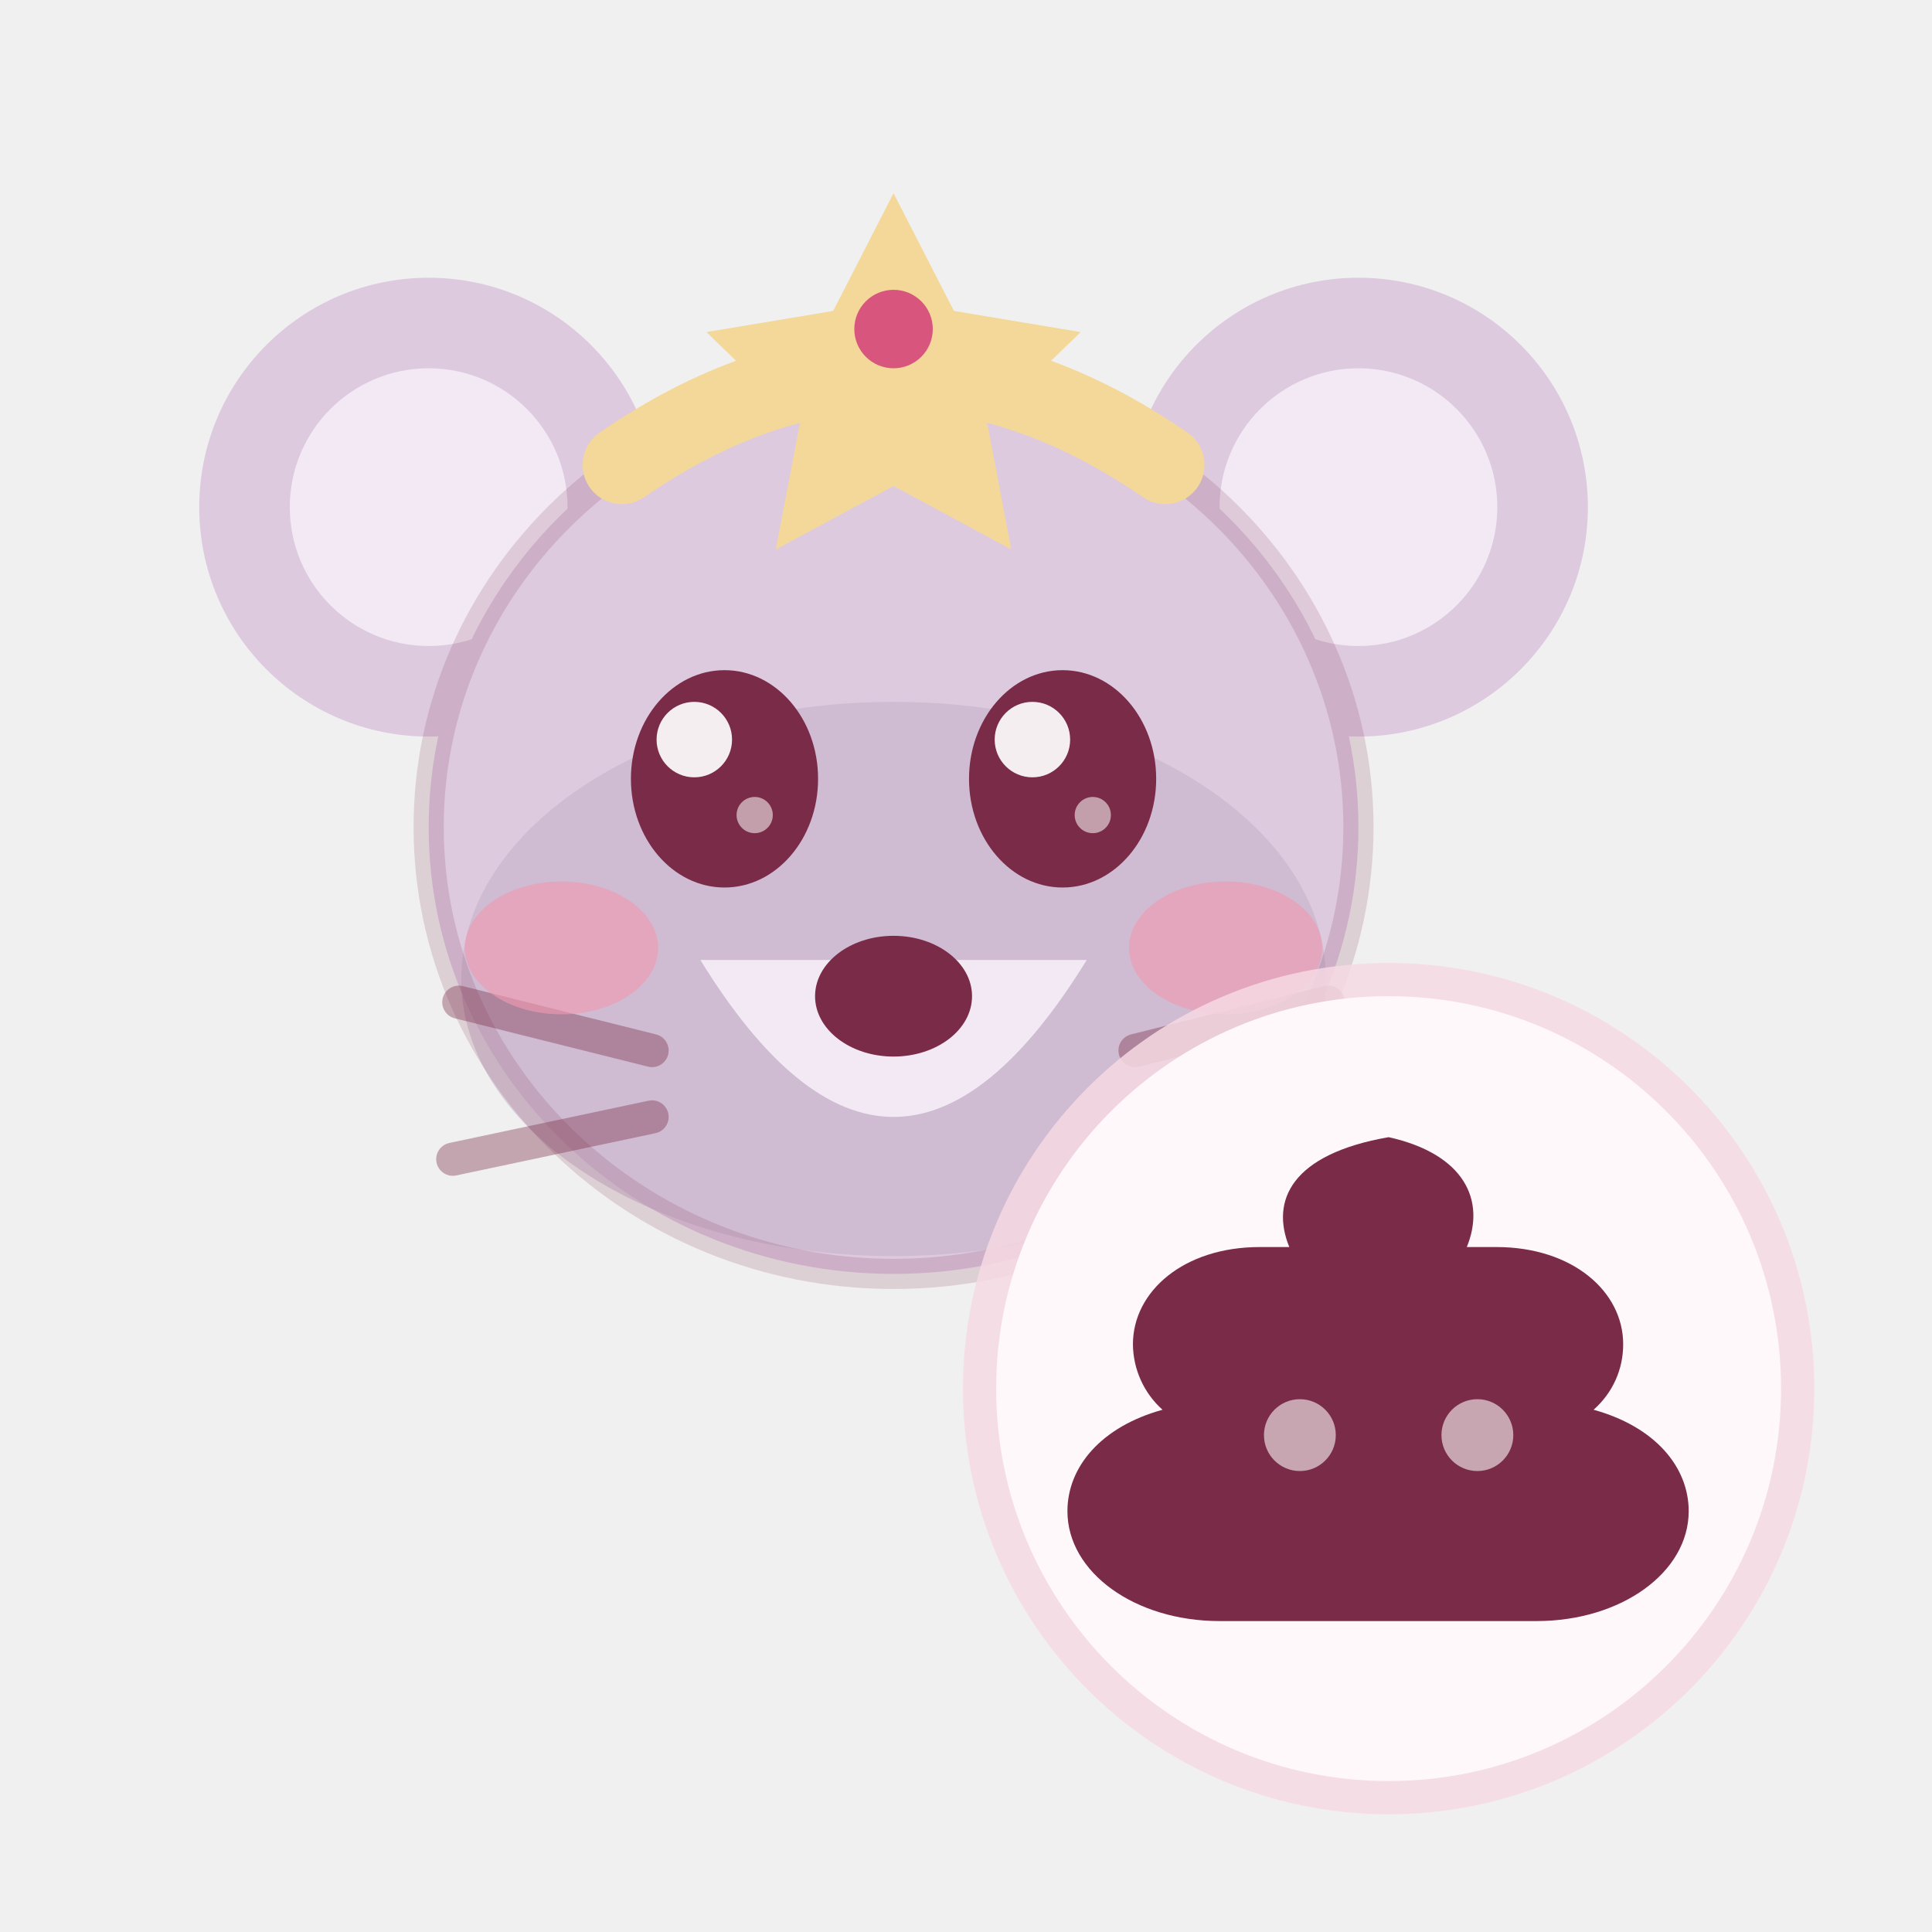
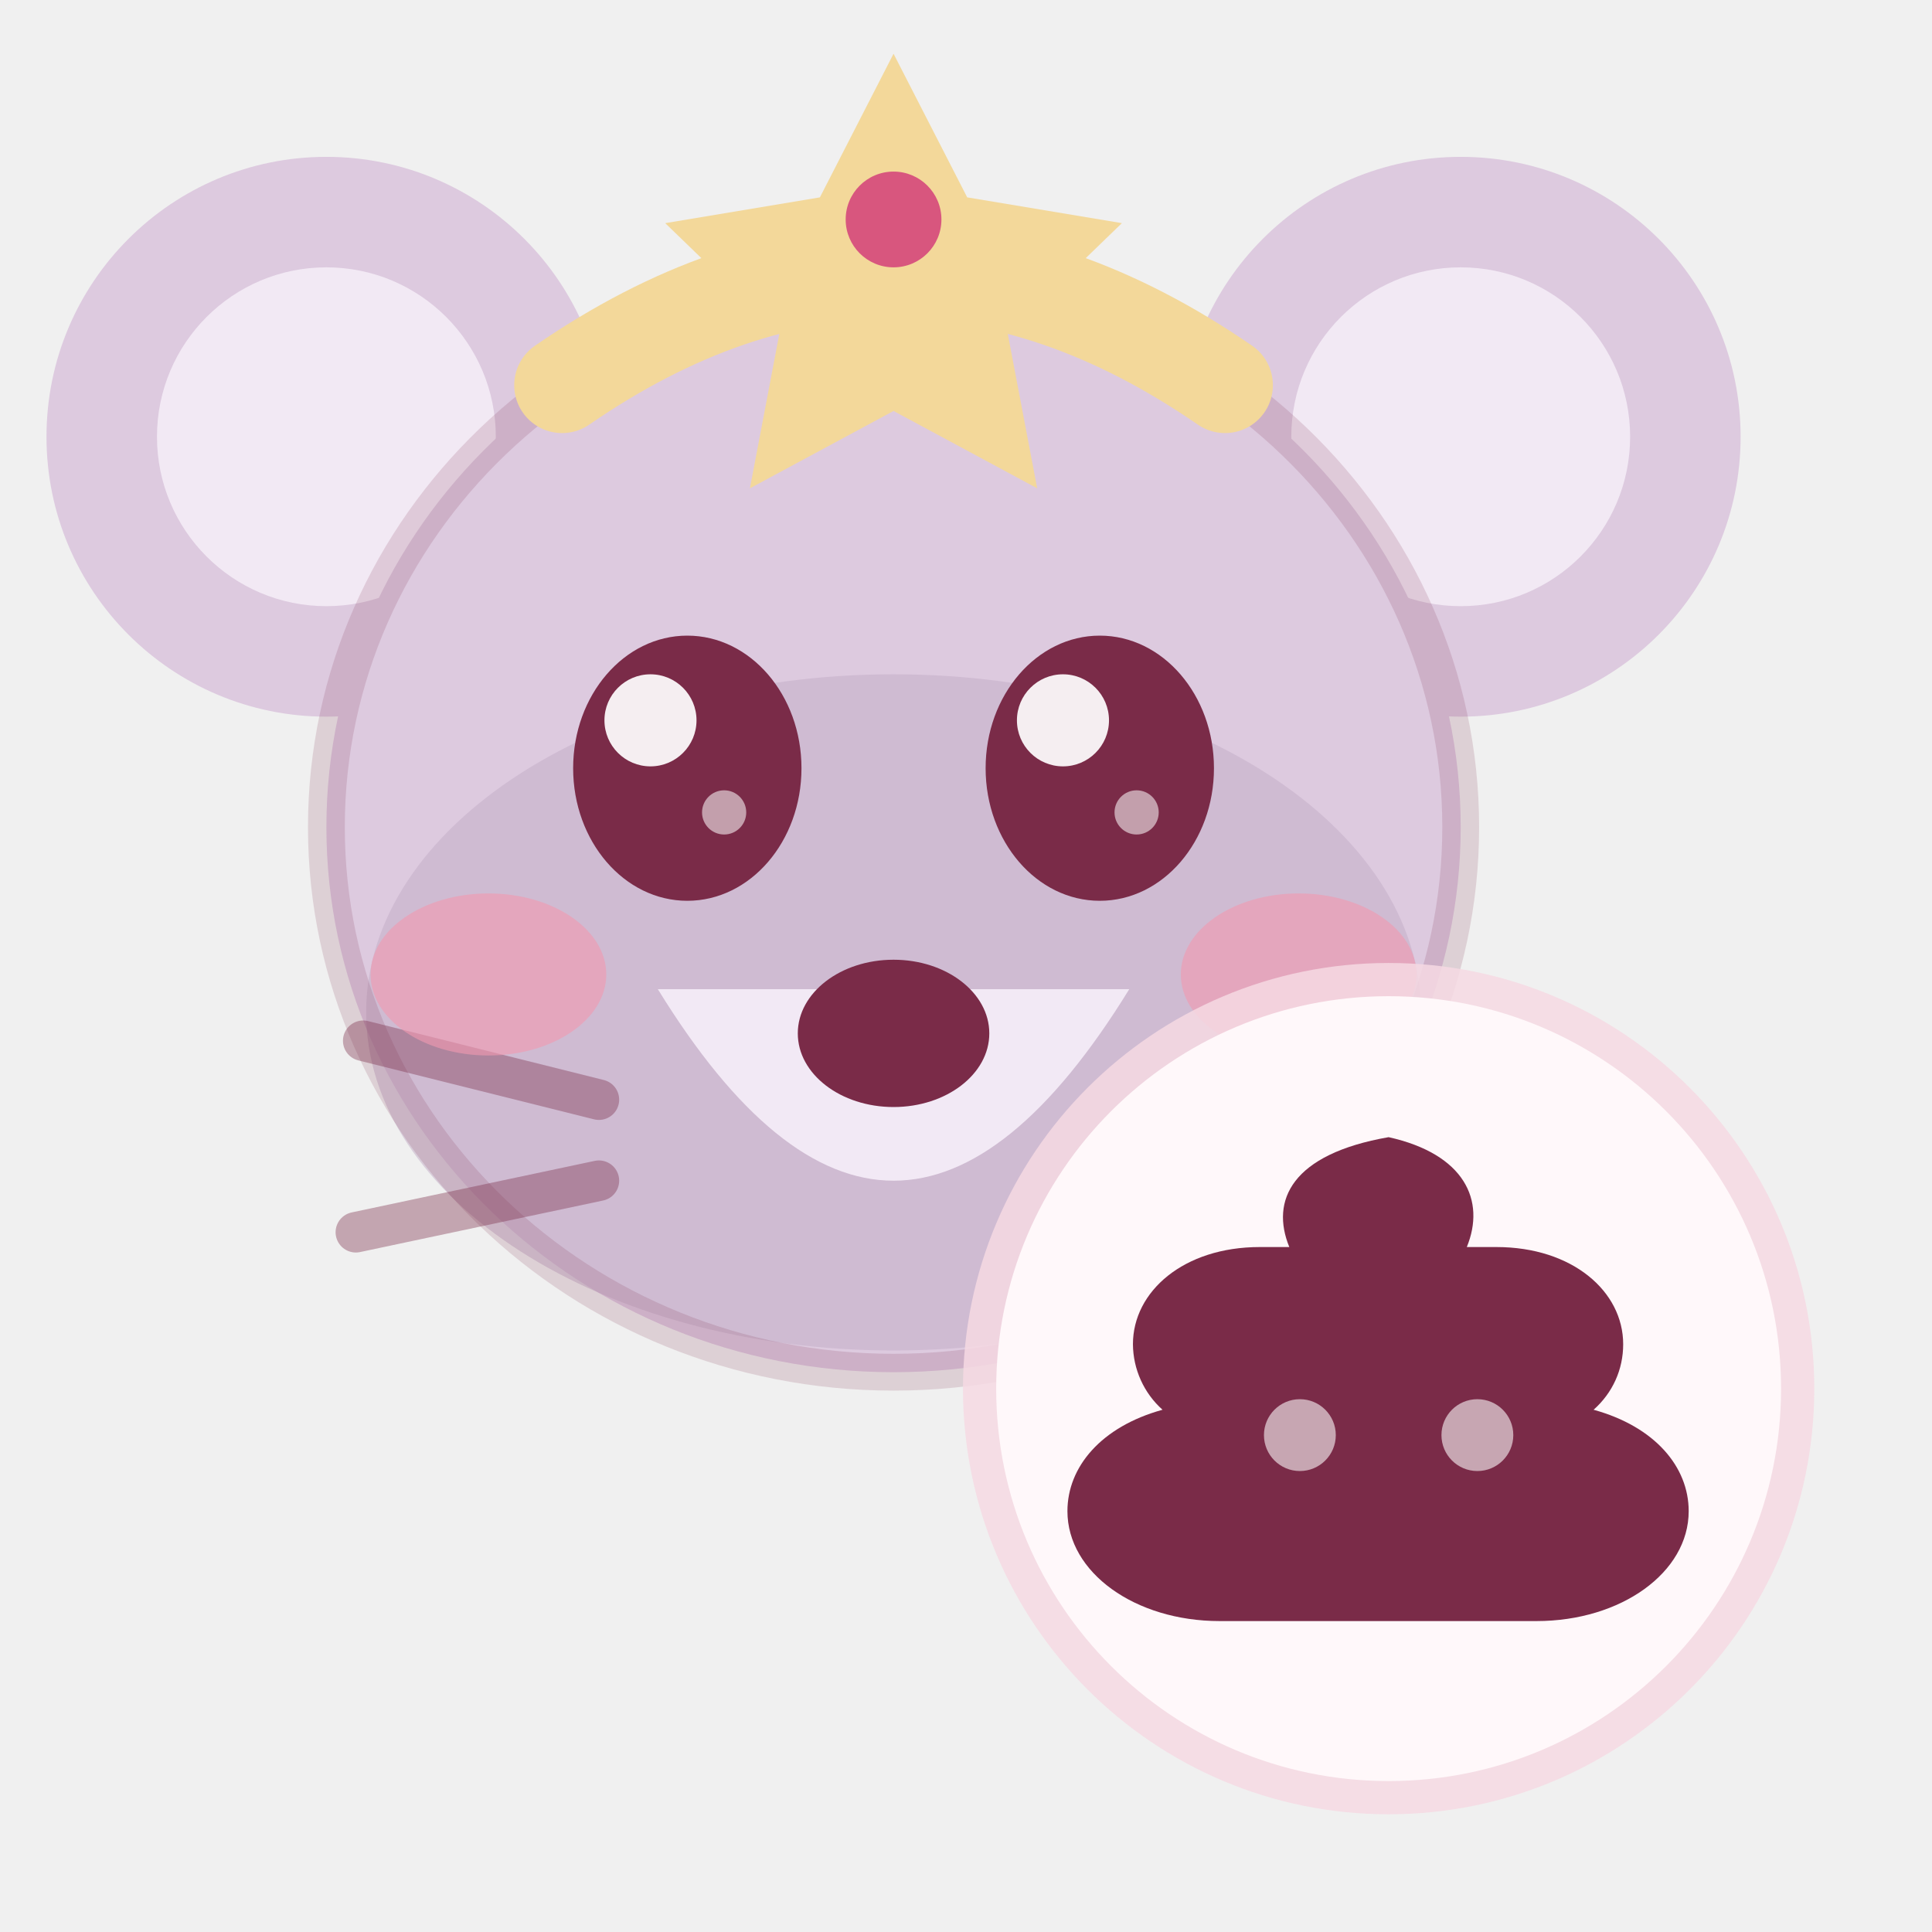
<svg xmlns="http://www.w3.org/2000/svg" viewBox="0 0 64 64" width="64" height="64" role="img" aria-label="little mouse — poop">
  <defs>
    <linearGradient id="d-princess-poop" x1="0" y1="0" x2="0.62" y2="1">
      <stop offset="0" stop-color="#FDF1F3" />
      <stop offset="1" stop-color="#F6D9E3" />
    </linearGradient>
  </defs>
-   <circle cx="14.2" cy="16.8" r="7.6" fill="#DDCADF" />
-   <circle cx="14.2" cy="16.8" r="4.6" fill="#F6EEF8" fill-opacity=".85" />
-   <circle cx="45" cy="16.8" r="7.6" fill="#DDCADF" />
-   <circle cx="45" cy="16.8" r="4.6" fill="#F6EEF8" fill-opacity=".85" />
-   <ellipse cx="29.6" cy="27.4" rx="15.4" ry="14.8" fill="#DDCADF" />
-   <ellipse cx="29.6" cy="32.43" rx="14.32" ry="9.18" fill="#C3ACC7" fill-opacity=".5" />
-   <ellipse cx="29.6" cy="27.4" rx="15.4" ry="14.8" fill="none" stroke="#7A2B48" stroke-opacity=".16" stroke-width="1" />
-   <path d="M20.6 15.4 q9 -6.2 18 0" fill="none" stroke="#F3D89A" stroke-width="2.6" stroke-linecap="round" stroke-linejoin="round" />
-   <path d="M29.6 6.4 l2 3.9 4.2.7-3.1 3 .8 4.2-3.9-2.1-3.9 2.1.8-4.2-3.1-3 4.2-.7Z" fill="#F3D89A" />
-   <circle cx="29.6" cy="10.9" r="1.3" fill="#D8567E" />
-   <path d="M23.2 31.8 q6.4 10.4 12.8 0Z" fill="#F6EEF8" fill-opacity=".9" />
-   <ellipse cx="29.6" cy="33" rx="2.6" ry="2" fill="#7A2B48" />
-   <path d="M21.6 34.8 l-6.4 -1.6M21.6 37 l-6.6 1.4M37.6 34.8 l6.4 -1.6M37.6 37 l6.6 1.4" fill="none" stroke="#7A2B48" stroke-width="1.1" stroke-linecap="round" stroke-linejoin="round" stroke-opacity=".38" />
-   <ellipse cx="24" cy="25.8" rx="3.1" ry="3.6" fill="#7A2B48" />
-   <circle cx="23" cy="24.5" r="1.25" fill="#fff" fill-opacity=".92" />
-   <circle cx="25" cy="27" r="0.6" fill="#fff" fill-opacity=".55" />
-   <ellipse cx="35.2" cy="25.8" rx="3.1" ry="3.6" fill="#7A2B48" />
-   <circle cx="34.2" cy="24.5" r="1.25" fill="#fff" fill-opacity=".92" />
-   <circle cx="36.2" cy="27" r="0.6" fill="#fff" fill-opacity=".55" />
-   <ellipse cx="18.6" cy="31.4" rx="3.2" ry="2.2" fill="#F09AB0" fill-opacity=".62" />
-   <ellipse cx="40.6" cy="31.4" rx="3.2" ry="2.2" fill="#F09AB0" fill-opacity=".62" />
+   <g transform="translate(29.6 27.4) scale(1.22) translate(-29.6 -27.4)">
+     <circle cx="14.2" cy="16.8" r="7.6" fill="#DDCADF" />
+     <circle cx="14.2" cy="16.8" r="4.6" fill="#F6EEF8" fill-opacity=".85" />
+     <circle cx="45" cy="16.8" r="7.6" fill="#DDCADF" />
+     <circle cx="45" cy="16.8" r="4.6" fill="#F6EEF8" fill-opacity=".85" />
+     <ellipse cx="29.6" cy="27.4" rx="15.4" ry="14.8" fill="#DDCADF" />
+     <ellipse cx="29.6" cy="32.43" rx="14.32" ry="9.18" fill="#C3ACC7" fill-opacity=".5" />
+     <ellipse cx="29.6" cy="27.4" rx="15.4" ry="14.8" fill="none" stroke="#7A2B48" stroke-opacity=".16" stroke-width="1" />
+     <path d="M20.6 15.4 q9 -6.2 18 0" fill="none" stroke="#F3D89A" stroke-width="2.6" stroke-linecap="round" stroke-linejoin="round" />
+     <path d="M29.6 6.4 l2 3.9 4.2.7-3.1 3 .8 4.2-3.9-2.1-3.9 2.1.8-4.2-3.1-3 4.2-.7Z" fill="#F3D89A" />
+     <circle cx="29.6" cy="10.9" r="1.3" fill="#D8567E" />
+     <path d="M23.2 31.8 q6.4 10.4 12.8 0Z" fill="#F6EEF8" fill-opacity=".9" />
+     <ellipse cx="29.6" cy="33" rx="2.6" ry="2" fill="#7A2B48" />
+     <path d="M21.6 34.8 l-6.4 -1.6M21.6 37 l-6.6 1.4M37.6 34.8 l6.4 -1.6M37.6 37 l6.6 1.4" fill="none" stroke="#7A2B48" stroke-width="1.1" stroke-linecap="round" stroke-linejoin="round" stroke-opacity=".38" />
+     <ellipse cx="24" cy="25.8" rx="3.1" ry="3.6" fill="#7A2B48" />
+     <circle cx="23" cy="24.5" r="1.25" fill="#fff" fill-opacity=".92" />
+     <circle cx="25" cy="27" r="0.6" fill="#fff" fill-opacity=".55" />
+     <ellipse cx="35.2" cy="25.8" rx="3.1" ry="3.6" fill="#7A2B48" />
+     <circle cx="34.2" cy="24.5" r="1.25" fill="#fff" fill-opacity=".92" />
+     <circle cx="36.2" cy="27" r="0.6" fill="#fff" fill-opacity=".55" />
+     <ellipse cx="18.6" cy="31.4" rx="3.2" ry="2.2" fill="#F09AB0" fill-opacity=".62" />
+     <ellipse cx="40.6" cy="31.4" rx="3.2" ry="2.2" fill="#F09AB0" fill-opacity=".62" />
+   </g>
  <circle cx="46" cy="46" r="14.1" fill="#F6D9E3" fill-opacity=".85" />
  <circle cx="46" cy="46" r="13" fill="#FFF8FA" />
  <g transform="translate(34.8 34.8) scale(0.7)">
    <path d="M16 4.1c3.6.8 4.6 3 3.7 5.2h1.4c3.6 0 6 2.1 6 4.6 0 1.2-.5 2.3-1.4 3.1 2.9.8 4.5 2.7 4.5 4.8 0 2.9-3.2 5.2-7.2 5.2H8c-4 0-7.2-2.3-7.2-5.2 0-2.1 1.6-4 4.5-4.8a4.2 4.2 0 0 1-1.4-3.1c0-2.5 2.4-4.6 6-4.6h1.4C10.4 7.1 11.4 4.9 16 4.1Z" fill="#7A2B48" />
    <circle cx="11.8" cy="18.2" r="1.7" fill="#fff" fill-opacity=".58" />
    <circle cx="20.2" cy="18.2" r="1.7" fill="#fff" fill-opacity=".58" />
  </g>
</svg>
